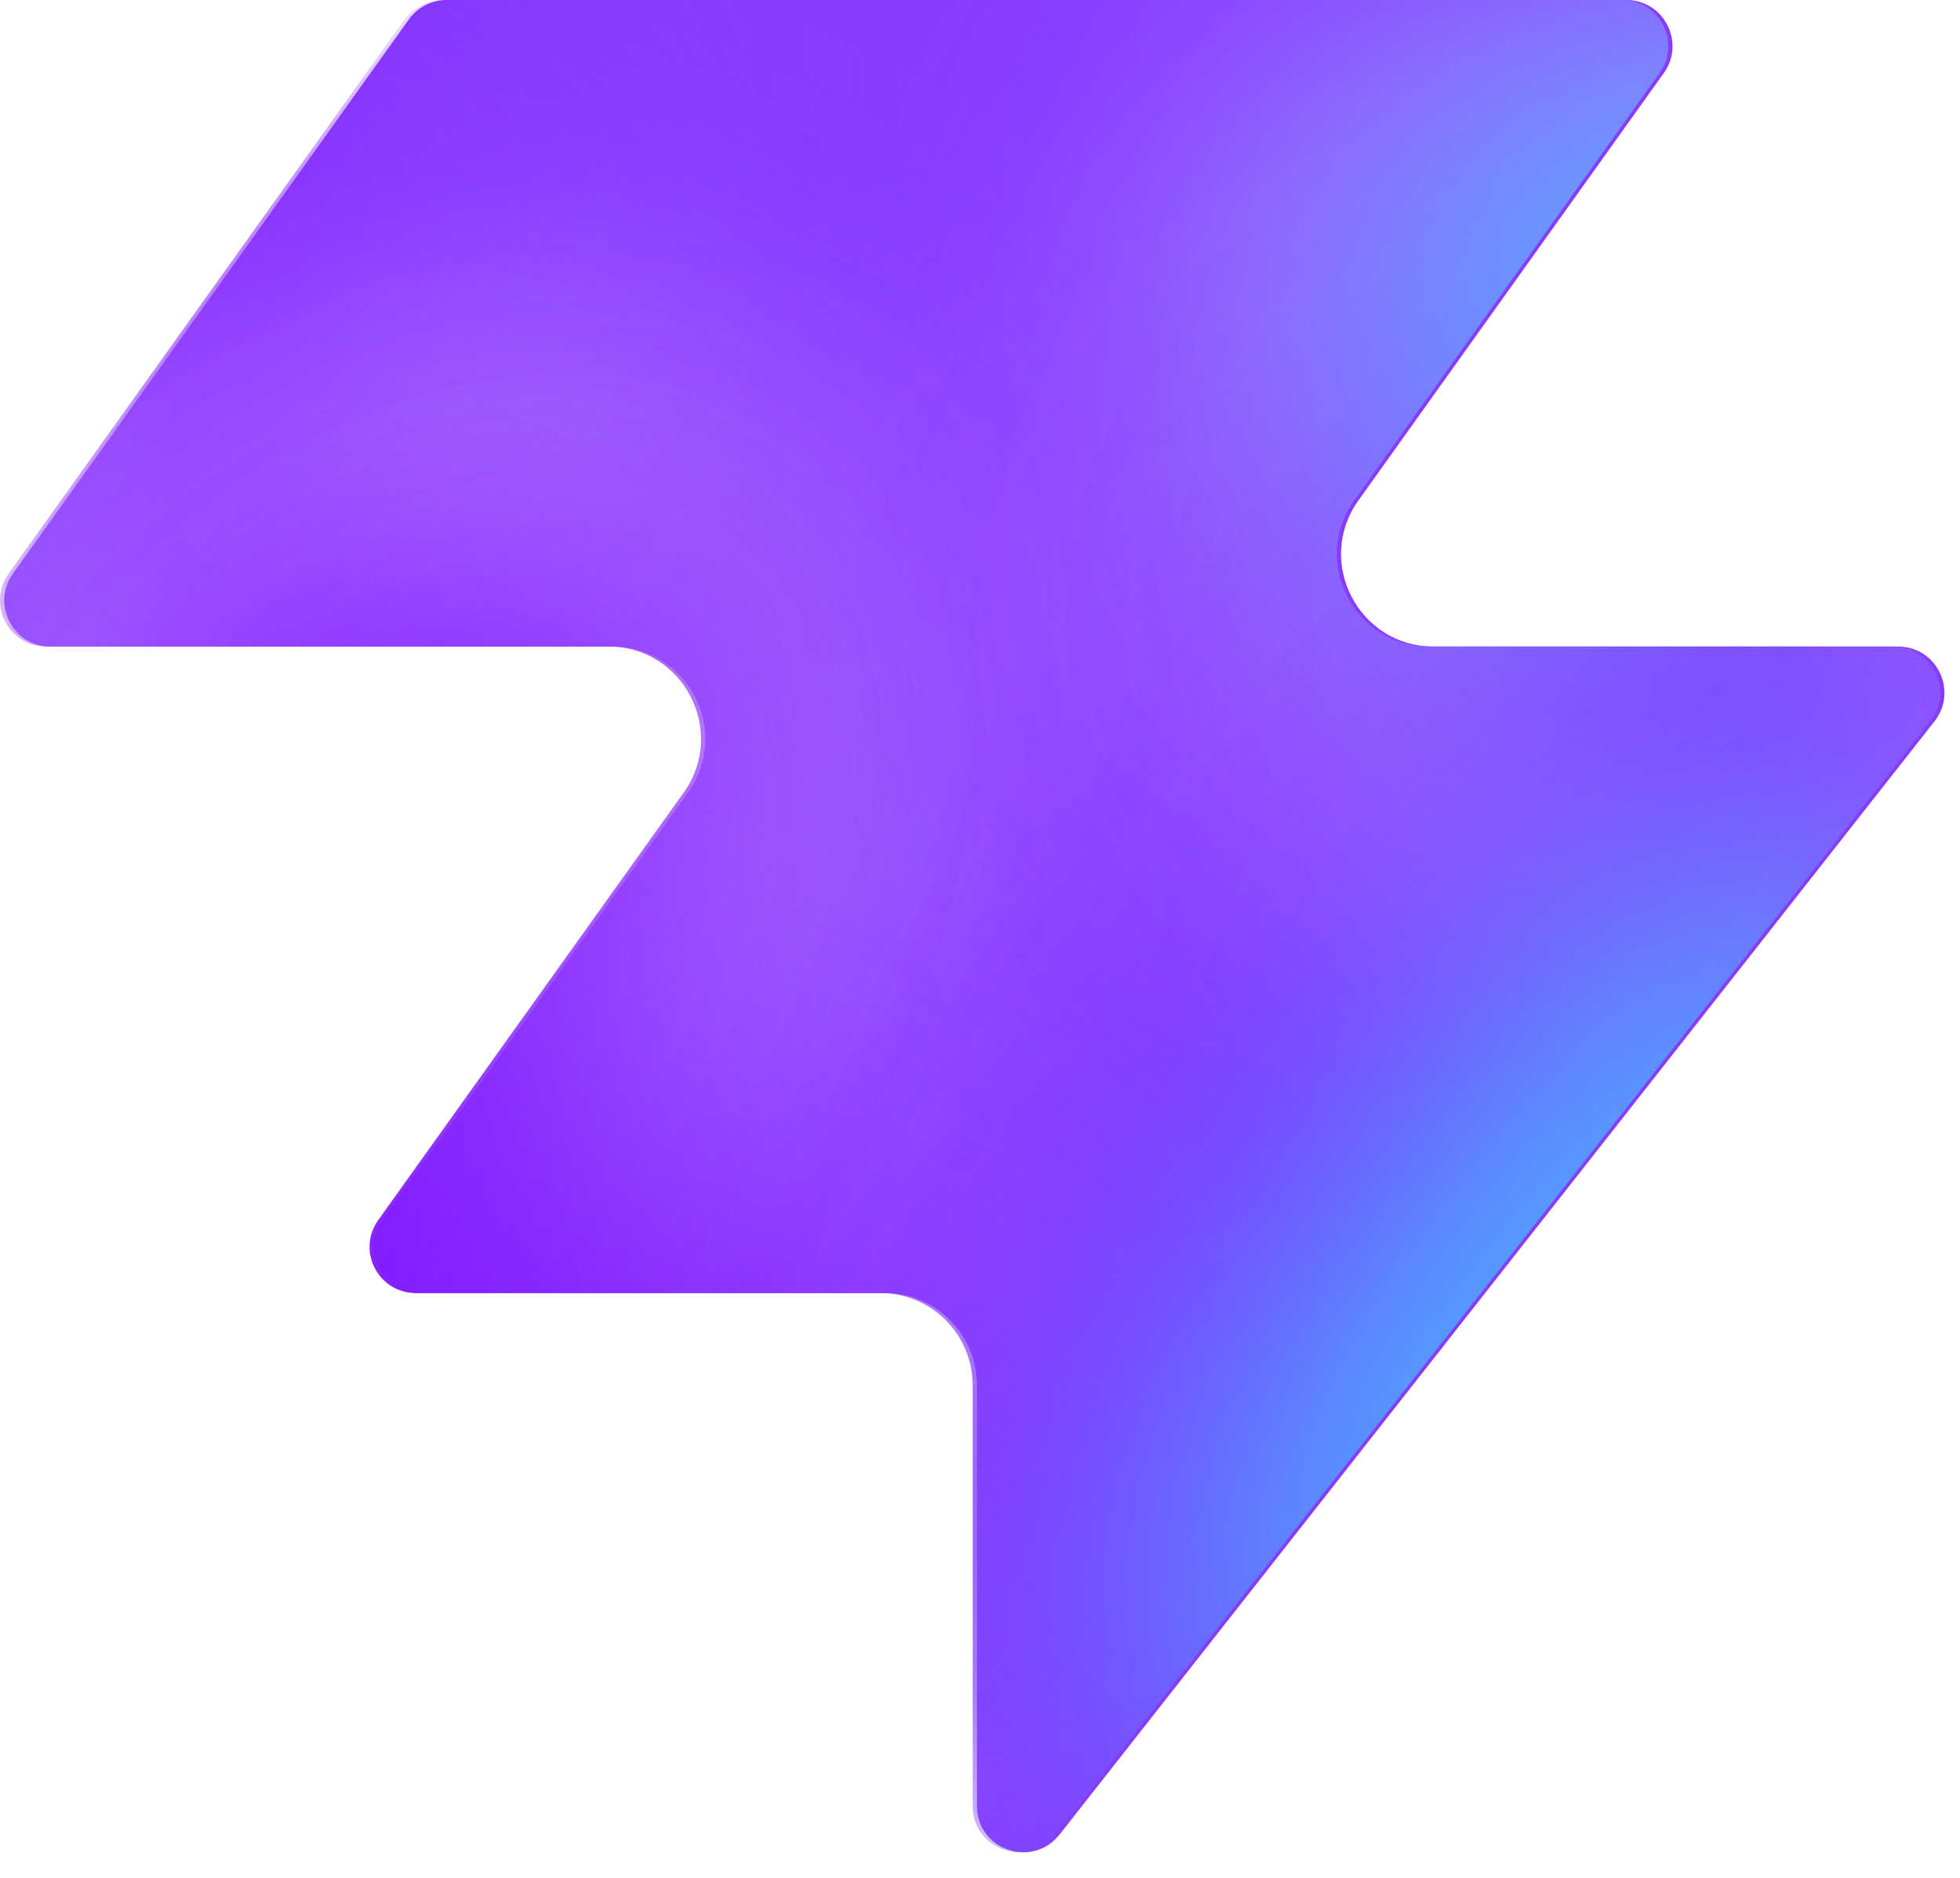
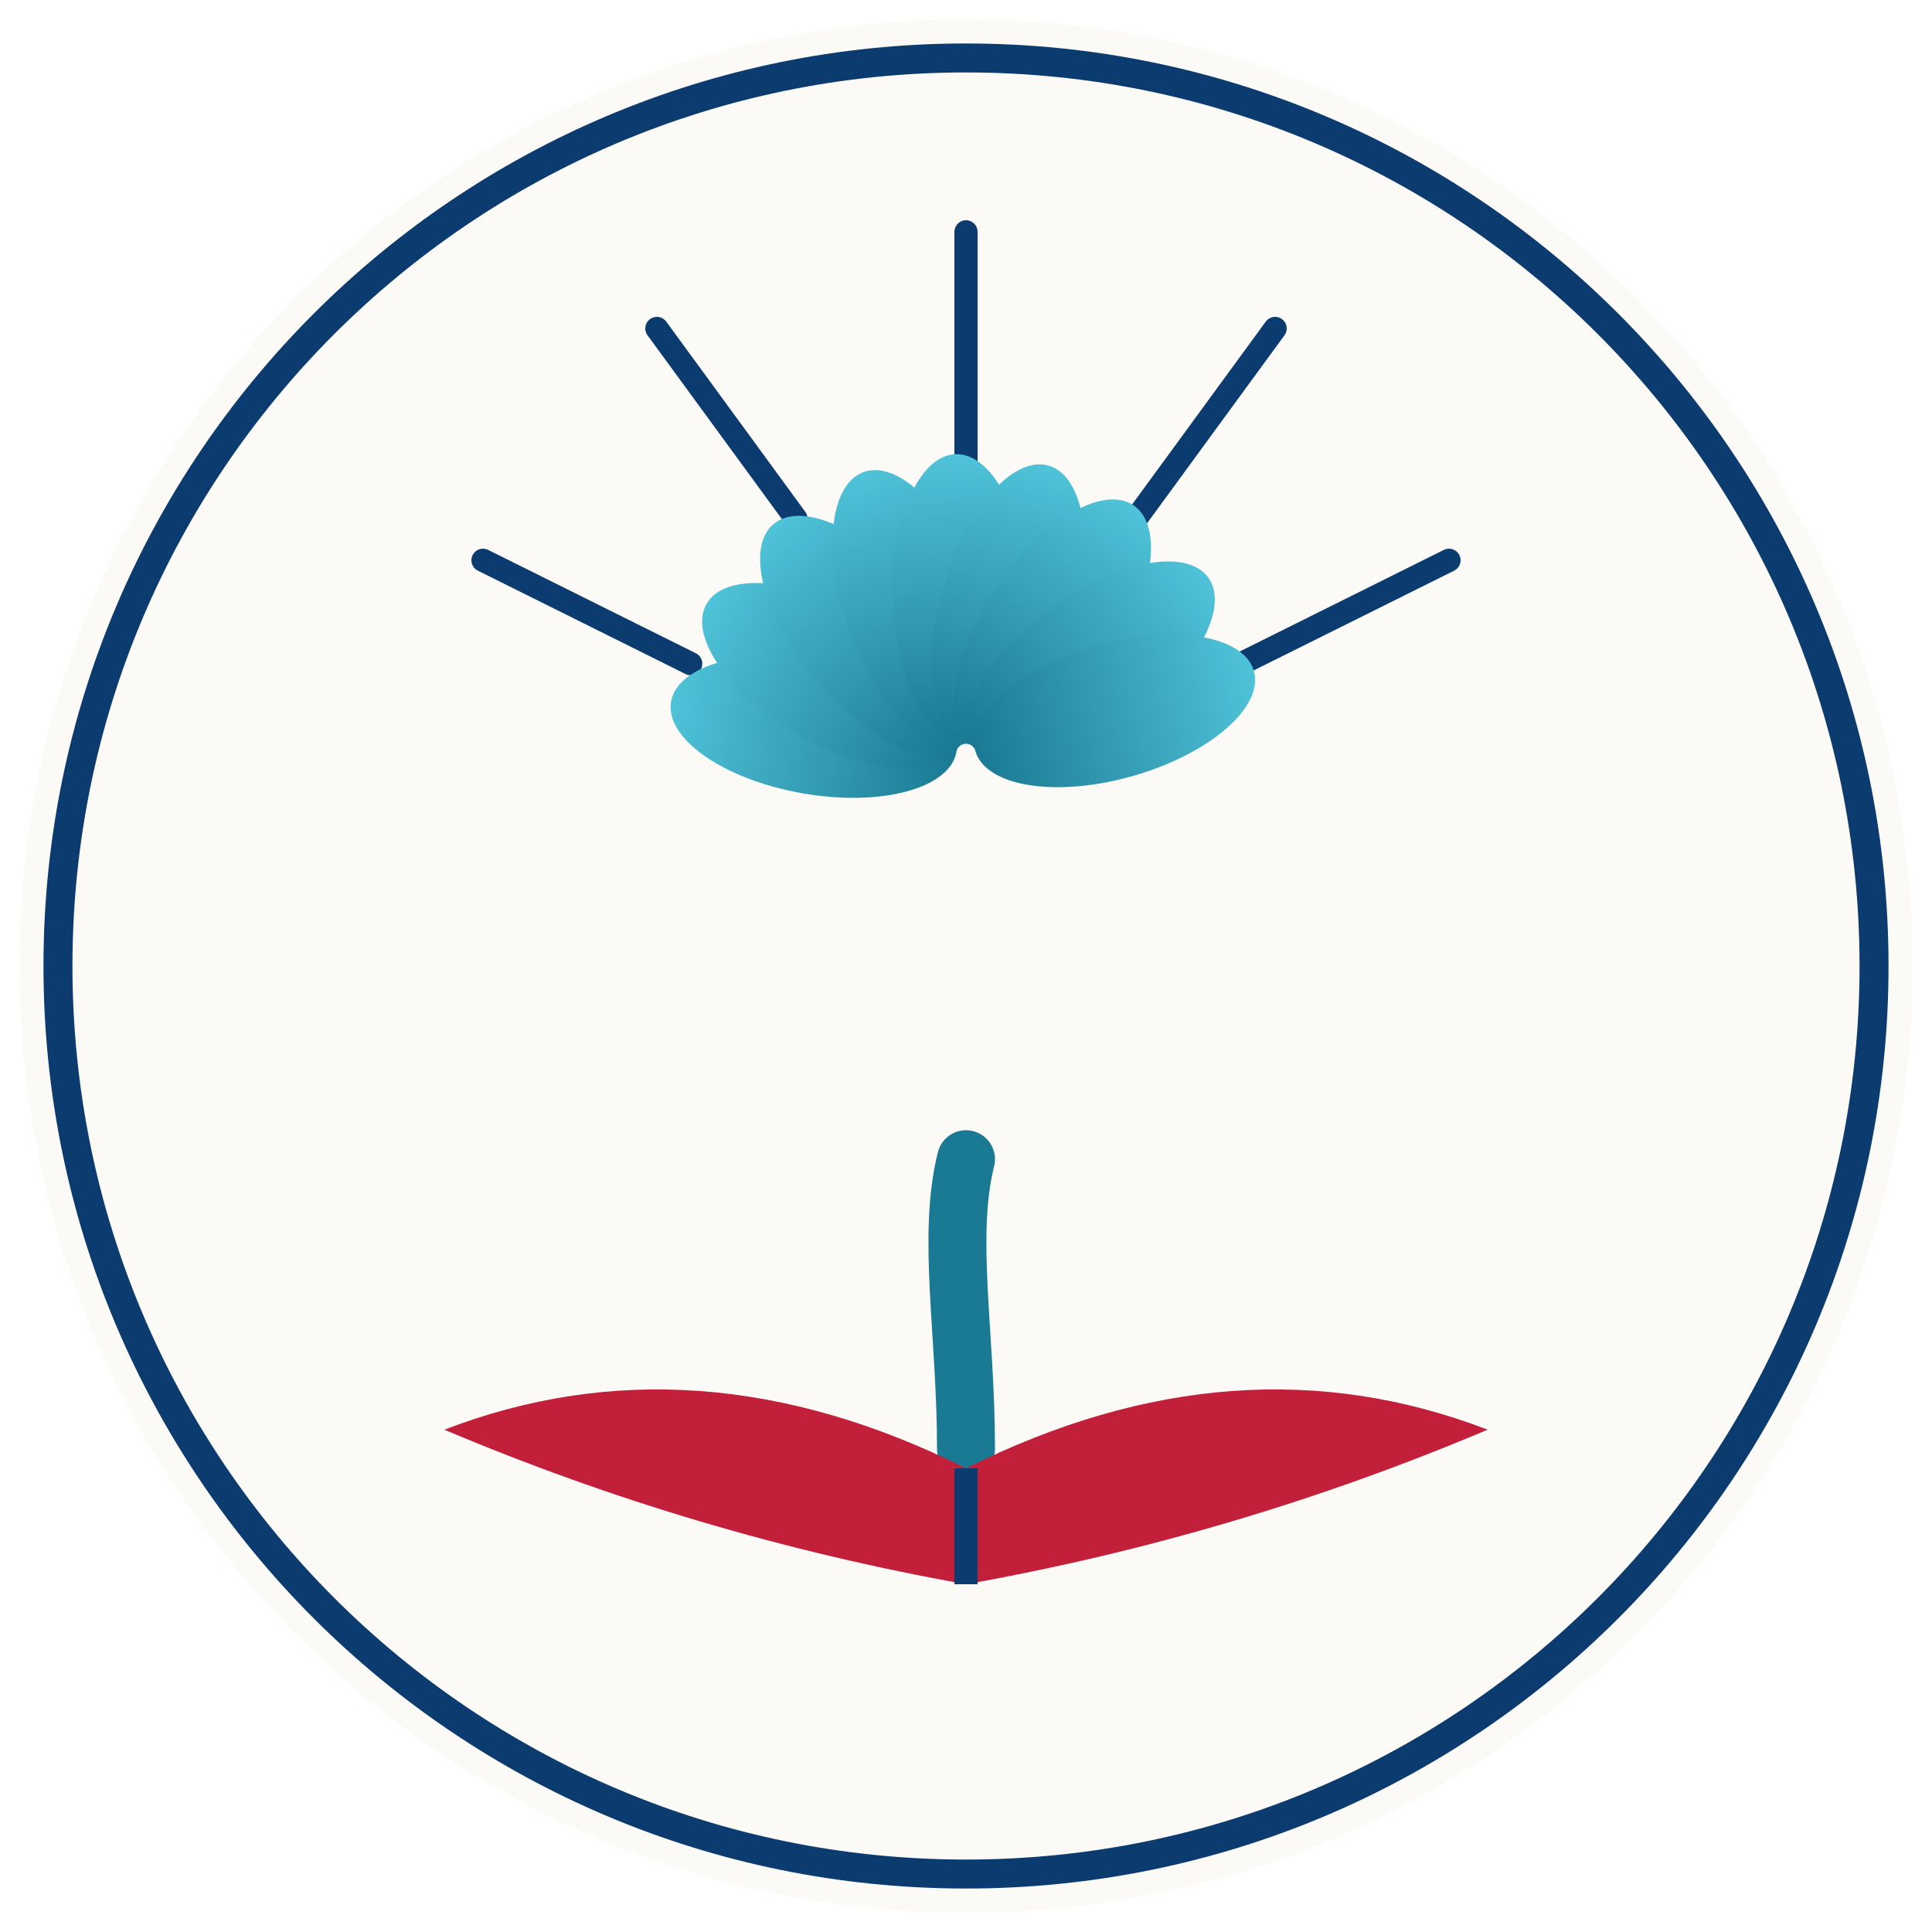
- <svg xmlns="http://www.w3.org/2000/svg" width="48" height="46" fill="none" viewBox="0 0 48 46">
-   <path fill="#863bff" d="M25.946 44.938c-.664.845-2.021.375-2.021-.698V33.937a2.26 2.26 0 0 0-2.262-2.262H10.287c-.92 0-1.456-1.04-.92-1.788l7.48-10.471c1.07-1.497 0-3.578-1.842-3.578H1.237c-.92 0-1.456-1.04-.92-1.788L10.013.474c.214-.297.556-.474.92-.474h28.894c.92 0 1.456 1.04.92 1.788l-7.48 10.471c-1.07 1.498 0 3.579 1.842 3.579h11.377c.943 0 1.473 1.088.89 1.83L25.947 44.94z" style="fill:#863bff;fill:color(display-p3 .525 .23 1);fill-opacity:1" />
-   <mask id="a" width="48" height="46" x="0" y="0" maskUnits="userSpaceOnUse" style="mask-type:alpha">
-     <path fill="#000" d="M25.842 44.938c-.664.844-2.021.375-2.021-.698V33.937a2.26 2.26 0 0 0-2.262-2.262H10.183c-.92 0-1.456-1.04-.92-1.788l7.48-10.471c1.07-1.498 0-3.579-1.842-3.579H1.133c-.92 0-1.456-1.04-.92-1.787L9.91.473c.214-.297.556-.474.92-.474h28.894c.92 0 1.456 1.04.92 1.788l-7.48 10.471c-1.07 1.498 0 3.578 1.842 3.578h11.377c.943 0 1.473 1.088.89 1.832L25.843 44.94z" style="fill:#000;fill-opacity:1" />
-   </mask>
-   <g mask="url(#a)">
-     <g filter="url(#b)">
-       <ellipse cx="5.508" cy="14.704" fill="#ede6ff" rx="5.508" ry="14.704" style="fill:#ede6ff;fill:color(display-p3 .927 .903 1);fill-opacity:1" transform="matrix(.00324 1 1 -.00324 -4.47 31.516)" />
-     </g>
-     <g filter="url(#c)">
-       <ellipse cx="10.399" cy="29.851" fill="#ede6ff" rx="10.399" ry="29.851" style="fill:#ede6ff;fill:color(display-p3 .927 .903 1);fill-opacity:1" transform="matrix(.00324 1 1 -.00324 -39.328 7.883)" />
-     </g>
-     <g filter="url(#d)">
-       <ellipse cx="5.508" cy="30.487" fill="#7e14ff" rx="5.508" ry="30.487" style="fill:#7e14ff;fill:color(display-p3 .492 .077 1);fill-opacity:1" transform="rotate(89.814 -25.913 -14.639)scale(1 -1)" />
-     </g>
-     <g filter="url(#e)">
-       <ellipse cx="5.508" cy="30.599" fill="#7e14ff" rx="5.508" ry="30.599" style="fill:#7e14ff;fill:color(display-p3 .492 .077 1);fill-opacity:1" transform="rotate(89.814 -32.644 -3.334)scale(1 -1)" />
-     </g>
-     <g filter="url(#f)">
-       <ellipse cx="5.508" cy="30.599" fill="#7e14ff" rx="5.508" ry="30.599" style="fill:#7e14ff;fill:color(display-p3 .492 .077 1);fill-opacity:1" transform="matrix(.00324 1 1 -.00324 -34.34 30.47)" />
-     </g>
-     <g filter="url(#g)">
-       <ellipse cx="14.072" cy="22.078" fill="#ede6ff" rx="14.072" ry="22.078" style="fill:#ede6ff;fill:color(display-p3 .927 .903 1);fill-opacity:1" transform="rotate(93.35 24.506 48.493)scale(-1 1)" />
-     </g>
-     <g filter="url(#h)">
-       <ellipse cx="3.47" cy="21.501" fill="#7e14ff" rx="3.47" ry="21.501" style="fill:#7e14ff;fill:color(display-p3 .492 .077 1);fill-opacity:1" transform="rotate(89.009 28.708 47.59)scale(-1 1)" />
-     </g>
-     <g filter="url(#i)">
-       <ellipse cx="3.47" cy="21.501" fill="#7e14ff" rx="3.47" ry="21.501" style="fill:#7e14ff;fill:color(display-p3 .492 .077 1);fill-opacity:1" transform="rotate(89.009 28.708 47.59)scale(-1 1)" />
-     </g>
-     <g filter="url(#j)">
-       <ellipse cx=".387" cy="8.972" fill="#7e14ff" rx="4.407" ry="29.108" style="fill:#7e14ff;fill:color(display-p3 .492 .077 1);fill-opacity:1" transform="rotate(39.51 .387 8.972)" />
-     </g>
-     <g filter="url(#k)">
-       <ellipse cx="47.523" cy="-6.092" fill="#7e14ff" rx="4.407" ry="29.108" style="fill:#7e14ff;fill:color(display-p3 .492 .077 1);fill-opacity:1" transform="rotate(37.892 47.523 -6.092)" />
-     </g>
-     <g filter="url(#l)">
-       <ellipse cx="41.412" cy="6.333" fill="#47bfff" rx="5.971" ry="9.665" style="fill:#47bfff;fill:color(display-p3 .28 .748 1);fill-opacity:1" transform="rotate(37.892 41.412 6.333)" />
-     </g>
-     <g filter="url(#m)">
-       <ellipse cx="-1.879" cy="38.332" fill="#7e14ff" rx="4.407" ry="29.108" style="fill:#7e14ff;fill:color(display-p3 .492 .077 1);fill-opacity:1" transform="rotate(37.892 -1.88 38.332)" />
-     </g>
-     <g filter="url(#n)">
-       <ellipse cx="-1.879" cy="38.332" fill="#7e14ff" rx="4.407" ry="29.108" style="fill:#7e14ff;fill:color(display-p3 .492 .077 1);fill-opacity:1" transform="rotate(37.892 -1.88 38.332)" />
-     </g>
-     <g filter="url(#o)">
-       <ellipse cx="35.651" cy="29.907" fill="#7e14ff" rx="4.407" ry="29.108" style="fill:#7e14ff;fill:color(display-p3 .492 .077 1);fill-opacity:1" transform="rotate(37.892 35.651 29.907)" />
-     </g>
-     <g filter="url(#p)">
-       <ellipse cx="38.418" cy="32.4" fill="#47bfff" rx="5.971" ry="15.297" style="fill:#47bfff;fill:color(display-p3 .28 .748 1);fill-opacity:1" transform="rotate(37.892 38.418 32.4)" />
-     </g>
+ <svg xmlns="http://www.w3.org/2000/svg" viewBox="0 0 200 200">
+   <defs>
+     <linearGradient id="g" x1="0" y1="0" x2="0" y2="1">
+       <stop offset="0%" stop-color="#4FC3D9" />
+       <stop offset="100%" stop-color="#1B7A93" />
+     </linearGradient>
+   </defs>
+   <circle cx="100" cy="100" r="98" fill="#FBFAF6" />
+   <circle cx="100" cy="100" r="94" fill="none" stroke="#0B3B6F" stroke-width="3" />
+   <g stroke="#0B3B6F" stroke-width="2.4" stroke-linecap="round">
+     <line x1="100" y1="48" x2="100" y2="24" />
+     <line x1="117.6" y1="53.7" x2="132" y2="34" />
+     <line x1="128.5" y1="68.7" x2="150" y2="58" />
+     <line x1="82.4" y1="53.7" x2="68" y2="34" />
+     <line x1="71.5" y1="68.7" x2="50" y2="58" />
  </g>
-   <defs>
-     <filter id="b" width="60.045" height="41.654" x="-19.77" y="16.149" color-interpolation-filters="sRGB" filterUnits="userSpaceOnUse">
-       <feFlood flood-opacity="0" result="BackgroundImageFix" />
-       <feBlend in="SourceGraphic" in2="BackgroundImageFix" result="shape" />
-       <feGaussianBlur result="effect1_foregroundBlur_2002_17158" stdDeviation="7.659" />
-     </filter>
-     <filter id="c" width="90.34" height="51.437" x="-54.613" y="-7.533" color-interpolation-filters="sRGB" filterUnits="userSpaceOnUse">
-       <feFlood flood-opacity="0" result="BackgroundImageFix" />
-       <feBlend in="SourceGraphic" in2="BackgroundImageFix" result="shape" />
-       <feGaussianBlur result="effect1_foregroundBlur_2002_17158" stdDeviation="7.659" />
-     </filter>
-     <filter id="d" width="79.355" height="29.4" x="-49.64" y="2.03" color-interpolation-filters="sRGB" filterUnits="userSpaceOnUse">
-       <feFlood flood-opacity="0" result="BackgroundImageFix" />
-       <feBlend in="SourceGraphic" in2="BackgroundImageFix" result="shape" />
-       <feGaussianBlur result="effect1_foregroundBlur_2002_17158" stdDeviation="4.596" />
-     </filter>
-     <filter id="e" width="79.579" height="29.4" x="-45.045" y="20.029" color-interpolation-filters="sRGB" filterUnits="userSpaceOnUse">
-       <feFlood flood-opacity="0" result="BackgroundImageFix" />
-       <feBlend in="SourceGraphic" in2="BackgroundImageFix" result="shape" />
-       <feGaussianBlur result="effect1_foregroundBlur_2002_17158" stdDeviation="4.596" />
-     </filter>
-     <filter id="f" width="79.579" height="29.4" x="-43.513" y="21.178" color-interpolation-filters="sRGB" filterUnits="userSpaceOnUse">
-       <feFlood flood-opacity="0" result="BackgroundImageFix" />
-       <feBlend in="SourceGraphic" in2="BackgroundImageFix" result="shape" />
-       <feGaussianBlur result="effect1_foregroundBlur_2002_17158" stdDeviation="4.596" />
-     </filter>
-     <filter id="g" width="74.749" height="58.852" x="15.756" y="-17.901" color-interpolation-filters="sRGB" filterUnits="userSpaceOnUse">
-       <feFlood flood-opacity="0" result="BackgroundImageFix" />
-       <feBlend in="SourceGraphic" in2="BackgroundImageFix" result="shape" />
-       <feGaussianBlur result="effect1_foregroundBlur_2002_17158" stdDeviation="7.659" />
-     </filter>
-     <filter id="h" width="61.377" height="25.362" x="23.548" y="2.284" color-interpolation-filters="sRGB" filterUnits="userSpaceOnUse">
-       <feFlood flood-opacity="0" result="BackgroundImageFix" />
-       <feBlend in="SourceGraphic" in2="BackgroundImageFix" result="shape" />
-       <feGaussianBlur result="effect1_foregroundBlur_2002_17158" stdDeviation="4.596" />
-     </filter>
-     <filter id="i" width="61.377" height="25.362" x="23.548" y="2.284" color-interpolation-filters="sRGB" filterUnits="userSpaceOnUse">
-       <feFlood flood-opacity="0" result="BackgroundImageFix" />
-       <feBlend in="SourceGraphic" in2="BackgroundImageFix" result="shape" />
-       <feGaussianBlur result="effect1_foregroundBlur_2002_17158" stdDeviation="4.596" />
-     </filter>
-     <filter id="j" width="56.045" height="63.649" x="-27.636" y="-22.853" color-interpolation-filters="sRGB" filterUnits="userSpaceOnUse">
-       <feFlood flood-opacity="0" result="BackgroundImageFix" />
-       <feBlend in="SourceGraphic" in2="BackgroundImageFix" result="shape" />
-       <feGaussianBlur result="effect1_foregroundBlur_2002_17158" stdDeviation="4.596" />
-     </filter>
-     <filter id="k" width="54.814" height="64.646" x="20.116" y="-38.415" color-interpolation-filters="sRGB" filterUnits="userSpaceOnUse">
-       <feFlood flood-opacity="0" result="BackgroundImageFix" />
-       <feBlend in="SourceGraphic" in2="BackgroundImageFix" result="shape" />
-       <feGaussianBlur result="effect1_foregroundBlur_2002_17158" stdDeviation="4.596" />
-     </filter>
-     <filter id="l" width="33.541" height="35.313" x="24.641" y="-11.323" color-interpolation-filters="sRGB" filterUnits="userSpaceOnUse">
-       <feFlood flood-opacity="0" result="BackgroundImageFix" />
-       <feBlend in="SourceGraphic" in2="BackgroundImageFix" result="shape" />
-       <feGaussianBlur result="effect1_foregroundBlur_2002_17158" stdDeviation="4.596" />
-     </filter>
-     <filter id="m" width="54.814" height="64.646" x="-29.286" y="6.009" color-interpolation-filters="sRGB" filterUnits="userSpaceOnUse">
-       <feFlood flood-opacity="0" result="BackgroundImageFix" />
-       <feBlend in="SourceGraphic" in2="BackgroundImageFix" result="shape" />
-       <feGaussianBlur result="effect1_foregroundBlur_2002_17158" stdDeviation="4.596" />
-     </filter>
-     <filter id="n" width="54.814" height="64.646" x="-29.286" y="6.009" color-interpolation-filters="sRGB" filterUnits="userSpaceOnUse">
-       <feFlood flood-opacity="0" result="BackgroundImageFix" />
-       <feBlend in="SourceGraphic" in2="BackgroundImageFix" result="shape" />
-       <feGaussianBlur result="effect1_foregroundBlur_2002_17158" stdDeviation="4.596" />
-     </filter>
-     <filter id="o" width="54.814" height="64.646" x="8.244" y="-2.416" color-interpolation-filters="sRGB" filterUnits="userSpaceOnUse">
-       <feFlood flood-opacity="0" result="BackgroundImageFix" />
-       <feBlend in="SourceGraphic" in2="BackgroundImageFix" result="shape" />
-       <feGaussianBlur result="effect1_foregroundBlur_2002_17158" stdDeviation="4.596" />
-     </filter>
-     <filter id="p" width="39.409" height="43.623" x="18.713" y="10.588" color-interpolation-filters="sRGB" filterUnits="userSpaceOnUse">
-       <feFlood flood-opacity="0" result="BackgroundImageFix" />
-       <feBlend in="SourceGraphic" in2="BackgroundImageFix" result="shape" />
-       <feGaussianBlur result="effect1_foregroundBlur_2002_17158" stdDeviation="4.596" />
-     </filter>
-   </defs>
+   <path d="M100,150 C100,138 98,128 100,120" stroke="#1B7A93" stroke-width="6" stroke-linecap="round" fill="none" />
+   <g fill="url(#g)">
+     <ellipse cx="84.24" cy="75.22" rx="7" ry="15" transform="rotate(-80 84.24 75.22)" />
+     <ellipse cx="86.14" cy="70" rx="7" ry="15" transform="rotate(-60 86.14 70)" />
+     <ellipse cx="89.72" cy="65.74" rx="7" ry="15" transform="rotate(-40 89.72 65.74)" />
+     <ellipse cx="94.53" cy="62.96" rx="7" ry="15" transform="rotate(-20 94.53 62.96)" />
+     <ellipse cx="99.44" cy="62.01" rx="7" ry="15" transform="rotate(-2 99.44 62.01)" />
+     <ellipse cx="104.41" cy="62.62" rx="7" ry="15" transform="rotate(16 104.41 62.62)" />
+     <ellipse cx="108.95" cy="64.74" rx="7" ry="15" transform="rotate(34 108.95 64.74)" />
+     <ellipse cx="112.94" cy="68.6" rx="7" ry="15" transform="rotate(54 112.94 68.6)" />
+     <ellipse cx="115.38" cy="73.59" rx="7" ry="15" transform="rotate(74 115.38 73.59)" />
+   </g>
+   <path d="M100,152 Q72,138 46,148 Q72,159 100,164 Z" fill="#C21F3A" />
+   <path d="M100,152 Q128,138 154,148 Q128,159 100,164 Z" fill="#C21F3A" />
+   <path d="M100,152 L100,164" stroke="#0B3B6F" stroke-width="2.4" />
</svg>
